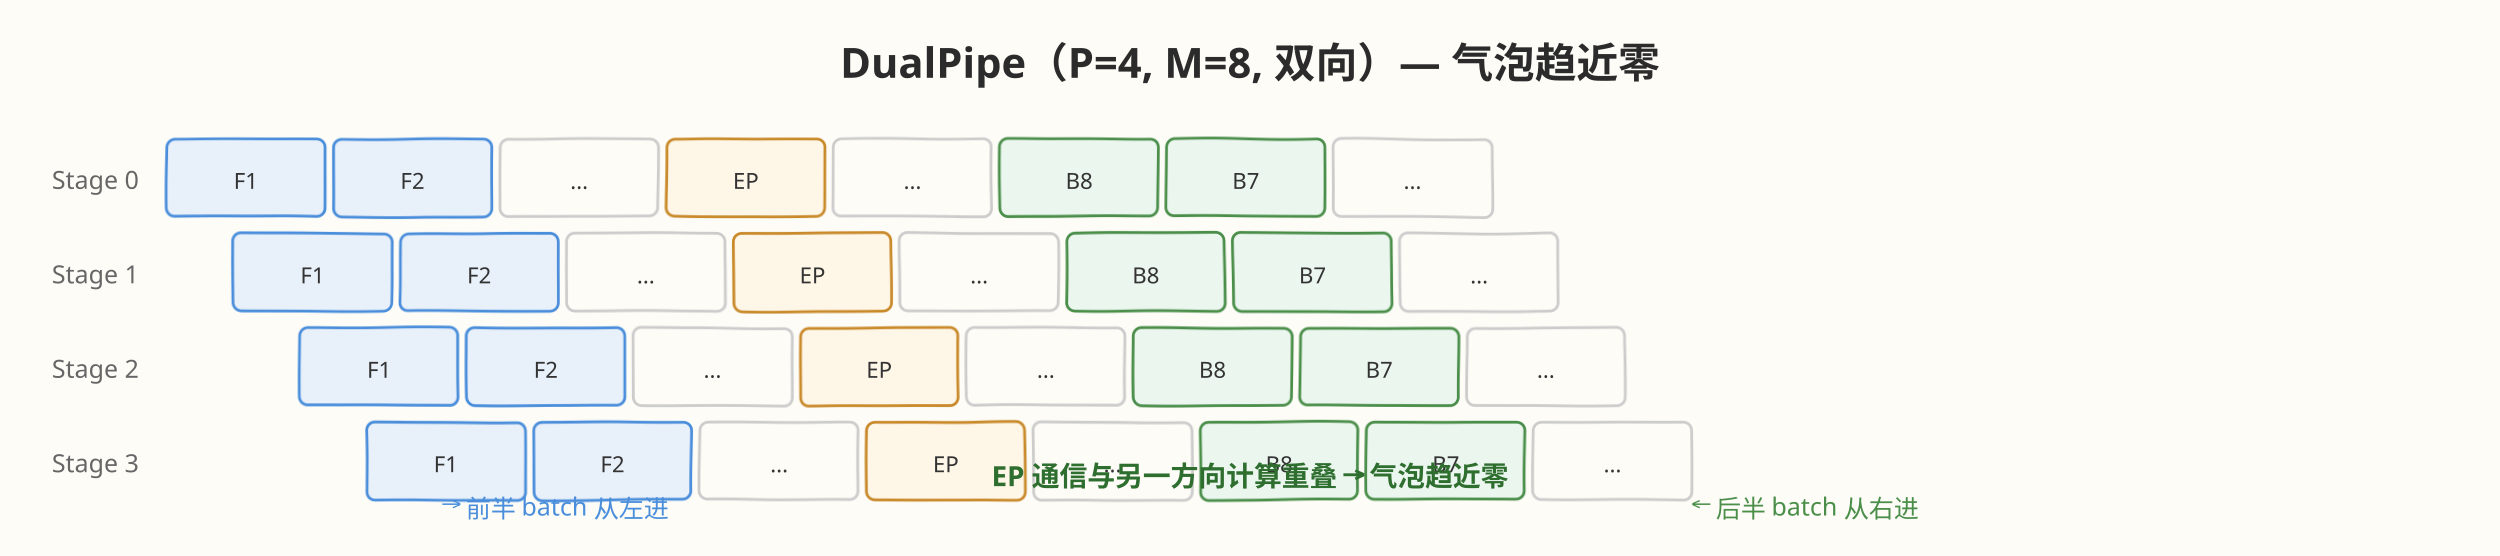
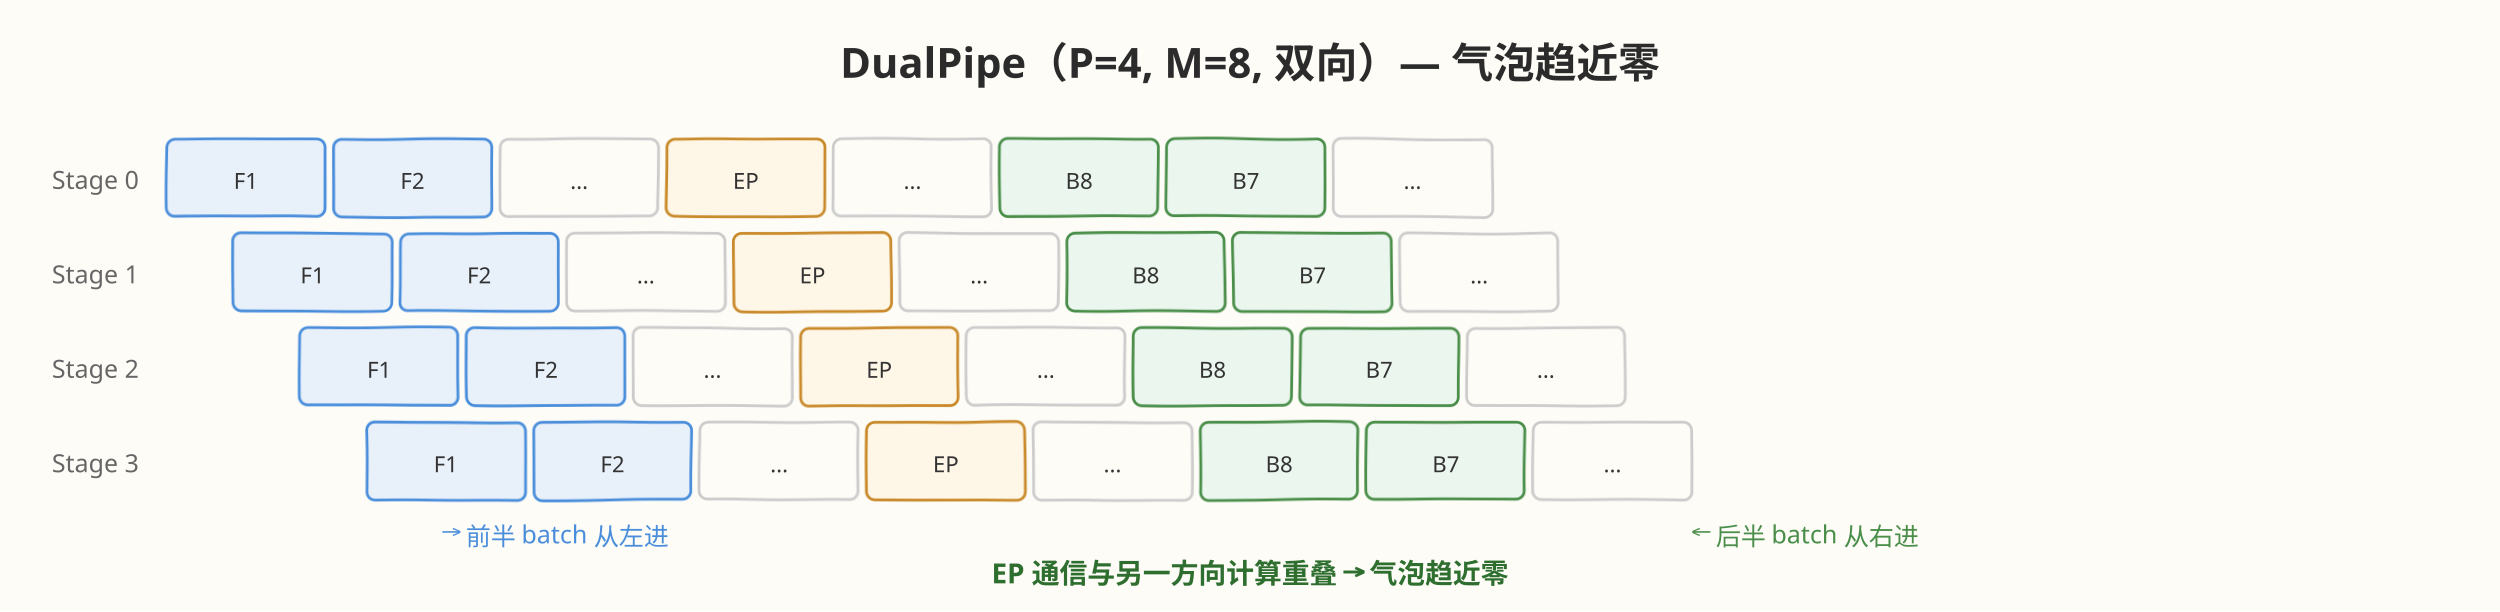
- <svg xmlns="http://www.w3.org/2000/svg" viewBox="0 0 900 200" font-family="'Comic Sans MS','Marker Felt','Segoe UI','Kaiti SC',楷体,cursive">
+ <svg xmlns="http://www.w3.org/2000/svg" viewBox="0 0 900 220" font-family="'Comic Sans MS','Marker Felt','Segoe UI','Kaiti SC',楷体,cursive">
  <defs>
    <filter id="sk" x="-3%" y="-3%" width="106%" height="106%">
      <feTurbulence type="fractalNoise" baseFrequency="0.02" numOctaves="2" seed="42" result="n" />
      <feDisplacementMap in="SourceGraphic" in2="n" scale="1.5" />
    </filter>
    <marker id="ar" markerWidth="9" markerHeight="9" refX="7" refY="4.5" orient="auto">
      <path d="M0,0 L9,4.5 L0,9 z" fill="#5a5a5a" />
    </marker>
    <marker id="ard" markerWidth="9" markerHeight="9" refX="7" refY="4.5" orient="auto">
      <path d="M0,0 L9,4.5 L0,9 z" fill="#b85450" />
    </marker>
  </defs>
-   <rect width="900" height="200" fill="#fdfcf7" />
+   <rect width="900" height="220" fill="#fdfcf7" />
  <text x="450" y="28" text-anchor="middle" font-size="15" fill="#2b2b2b" font-weight="bold">DualPipe（P=4, M=8, 双向）— 气泡趋近零</text>
  <text x="50" y="68.0" text-anchor="end" font-size="9" fill="#666">Stage 0</text>
  <g filter="url(#sk)">
    <rect x="60.0" y="50" width="57" height="28" rx="3" fill="#e8f0fa" stroke="#4a8edb" stroke-width="1.0" />
  </g>
  <text x="88.5" y="68.0" text-anchor="middle" font-size="8" fill="#333">F1</text>
  <g filter="url(#sk)">
    <rect x="120.0" y="50" width="57" height="28" rx="3" fill="#e8f0fa" stroke="#4a8edb" stroke-width="1.0" />
  </g>
  <text x="148.5" y="68.0" text-anchor="middle" font-size="8" fill="#333">F2</text>
  <g filter="url(#sk)">
    <rect x="180.0" y="50" width="57" height="28" rx="3" fill="#fdfcf7" stroke="#ccc" stroke-width="1.0" />
  </g>
  <text x="208.5" y="68.0" text-anchor="middle" font-size="8" fill="#333">...</text>
  <g filter="url(#sk)">
    <rect x="240.0" y="50" width="57" height="28" rx="3" fill="#fef6e6" stroke="#c98a2b" stroke-width="1.0" />
  </g>
  <text x="268.5" y="68.0" text-anchor="middle" font-size="8" fill="#333">EP</text>
  <g filter="url(#sk)">
    <rect x="300.0" y="50" width="57" height="28" rx="3" fill="#fdfcf7" stroke="#ccc" stroke-width="1.0" />
  </g>
  <text x="328.5" y="68.0" text-anchor="middle" font-size="8" fill="#333">...</text>
  <g filter="url(#sk)">
    <rect x="360.0" y="50" width="57" height="28" rx="3" fill="#eaf6ee" stroke="#4a8e4a" stroke-width="1.0" />
  </g>
  <text x="388.5" y="68.0" text-anchor="middle" font-size="8" fill="#333">B8</text>
  <g filter="url(#sk)">
    <rect x="420.0" y="50" width="57" height="28" rx="3" fill="#eaf6ee" stroke="#4a8e4a" stroke-width="1.0" />
  </g>
  <text x="448.5" y="68.0" text-anchor="middle" font-size="8" fill="#333">B7</text>
  <g filter="url(#sk)">
    <rect x="480.0" y="50" width="57" height="28" rx="3" fill="#fdfcf7" stroke="#ccc" stroke-width="1.0" />
  </g>
  <text x="508.5" y="68.0" text-anchor="middle" font-size="8" fill="#333">...</text>
  <text x="50" y="102.0" text-anchor="end" font-size="9" fill="#666">Stage 1</text>
  <g filter="url(#sk)">
    <rect x="84.0" y="84" width="57" height="28" rx="3" fill="#e8f0fa" stroke="#4a8edb" stroke-width="1.0" />
  </g>
  <text x="112.5" y="102.0" text-anchor="middle" font-size="8" fill="#333">F1</text>
  <g filter="url(#sk)">
    <rect x="144.0" y="84" width="57" height="28" rx="3" fill="#e8f0fa" stroke="#4a8edb" stroke-width="1.0" />
  </g>
  <text x="172.5" y="102.0" text-anchor="middle" font-size="8" fill="#333">F2</text>
  <g filter="url(#sk)">
    <rect x="204.0" y="84" width="57" height="28" rx="3" fill="#fdfcf7" stroke="#ccc" stroke-width="1.0" />
  </g>
  <text x="232.5" y="102.0" text-anchor="middle" font-size="8" fill="#333">...</text>
  <g filter="url(#sk)">
    <rect x="264.0" y="84" width="57" height="28" rx="3" fill="#fef6e6" stroke="#c98a2b" stroke-width="1.0" />
  </g>
  <text x="292.5" y="102.0" text-anchor="middle" font-size="8" fill="#333">EP</text>
  <g filter="url(#sk)">
    <rect x="324.0" y="84" width="57" height="28" rx="3" fill="#fdfcf7" stroke="#ccc" stroke-width="1.0" />
  </g>
  <text x="352.5" y="102.0" text-anchor="middle" font-size="8" fill="#333">...</text>
  <g filter="url(#sk)">
    <rect x="384.0" y="84" width="57" height="28" rx="3" fill="#eaf6ee" stroke="#4a8e4a" stroke-width="1.0" />
  </g>
  <text x="412.5" y="102.0" text-anchor="middle" font-size="8" fill="#333">B8</text>
  <g filter="url(#sk)">
    <rect x="444.0" y="84" width="57" height="28" rx="3" fill="#eaf6ee" stroke="#4a8e4a" stroke-width="1.0" />
  </g>
  <text x="472.5" y="102.0" text-anchor="middle" font-size="8" fill="#333">B7</text>
  <g filter="url(#sk)">
    <rect x="504.0" y="84" width="57" height="28" rx="3" fill="#fdfcf7" stroke="#ccc" stroke-width="1.0" />
  </g>
  <text x="532.5" y="102.0" text-anchor="middle" font-size="8" fill="#333">...</text>
  <text x="50" y="136.0" text-anchor="end" font-size="9" fill="#666">Stage 2</text>
  <g filter="url(#sk)">
    <rect x="108.0" y="118" width="57" height="28" rx="3" fill="#e8f0fa" stroke="#4a8edb" stroke-width="1.0" />
  </g>
  <text x="136.5" y="136.0" text-anchor="middle" font-size="8" fill="#333">F1</text>
  <g filter="url(#sk)">
    <rect x="168.0" y="118" width="57" height="28" rx="3" fill="#e8f0fa" stroke="#4a8edb" stroke-width="1.0" />
  </g>
  <text x="196.5" y="136.0" text-anchor="middle" font-size="8" fill="#333">F2</text>
  <g filter="url(#sk)">
    <rect x="228.0" y="118" width="57" height="28" rx="3" fill="#fdfcf7" stroke="#ccc" stroke-width="1.0" />
  </g>
  <text x="256.5" y="136.0" text-anchor="middle" font-size="8" fill="#333">...</text>
  <g filter="url(#sk)">
    <rect x="288.0" y="118" width="57" height="28" rx="3" fill="#fef6e6" stroke="#c98a2b" stroke-width="1.0" />
  </g>
  <text x="316.5" y="136.0" text-anchor="middle" font-size="8" fill="#333">EP</text>
  <g filter="url(#sk)">
    <rect x="348.0" y="118" width="57" height="28" rx="3" fill="#fdfcf7" stroke="#ccc" stroke-width="1.0" />
  </g>
  <text x="376.5" y="136.0" text-anchor="middle" font-size="8" fill="#333">...</text>
  <g filter="url(#sk)">
    <rect x="408.0" y="118" width="57" height="28" rx="3" fill="#eaf6ee" stroke="#4a8e4a" stroke-width="1.0" />
  </g>
  <text x="436.5" y="136.0" text-anchor="middle" font-size="8" fill="#333">B8</text>
  <g filter="url(#sk)">
    <rect x="468.0" y="118" width="57" height="28" rx="3" fill="#eaf6ee" stroke="#4a8e4a" stroke-width="1.0" />
  </g>
  <text x="496.5" y="136.0" text-anchor="middle" font-size="8" fill="#333">B7</text>
  <g filter="url(#sk)">
    <rect x="528.0" y="118" width="57" height="28" rx="3" fill="#fdfcf7" stroke="#ccc" stroke-width="1.0" />
  </g>
  <text x="556.5" y="136.0" text-anchor="middle" font-size="8" fill="#333">...</text>
  <text x="50" y="170.0" text-anchor="end" font-size="9" fill="#666">Stage 3</text>
  <g filter="url(#sk)">
    <rect x="132.0" y="152" width="57" height="28" rx="3" fill="#e8f0fa" stroke="#4a8edb" stroke-width="1.0" />
  </g>
  <text x="160.5" y="170.0" text-anchor="middle" font-size="8" fill="#333">F1</text>
  <g filter="url(#sk)">
    <rect x="192.0" y="152" width="57" height="28" rx="3" fill="#e8f0fa" stroke="#4a8edb" stroke-width="1.0" />
  </g>
  <text x="220.5" y="170.0" text-anchor="middle" font-size="8" fill="#333">F2</text>
  <g filter="url(#sk)">
    <rect x="252.0" y="152" width="57" height="28" rx="3" fill="#fdfcf7" stroke="#ccc" stroke-width="1.0" />
  </g>
  <text x="280.5" y="170.0" text-anchor="middle" font-size="8" fill="#333">...</text>
  <g filter="url(#sk)">
    <rect x="312.0" y="152" width="57" height="28" rx="3" fill="#fef6e6" stroke="#c98a2b" stroke-width="1.0" />
  </g>
  <text x="340.5" y="170.0" text-anchor="middle" font-size="8" fill="#333">EP</text>
  <g filter="url(#sk)">
    <rect x="372.0" y="152" width="57" height="28" rx="3" fill="#fdfcf7" stroke="#ccc" stroke-width="1.0" />
  </g>
  <text x="400.5" y="170.0" text-anchor="middle" font-size="8" fill="#333">...</text>
  <g filter="url(#sk)">
    <rect x="432.0" y="152" width="57" height="28" rx="3" fill="#eaf6ee" stroke="#4a8e4a" stroke-width="1.0" />
  </g>
  <text x="460.5" y="170.0" text-anchor="middle" font-size="8" fill="#333">B8</text>
  <g filter="url(#sk)">
    <rect x="492.0" y="152" width="57" height="28" rx="3" fill="#eaf6ee" stroke="#4a8e4a" stroke-width="1.0" />
  </g>
  <text x="520.5" y="170.0" text-anchor="middle" font-size="8" fill="#333">B7</text>
  <g filter="url(#sk)">
    <rect x="552.0" y="152" width="57" height="28" rx="3" fill="#fdfcf7" stroke="#ccc" stroke-width="1.0" />
  </g>
  <text x="580.5" y="170.0" text-anchor="middle" font-size="8" fill="#333">...</text>
-   <text x="200" y="185" text-anchor="middle" font-size="9" fill="#4a8edb">→ 前半 batch 从左进</text>
-   <text x="650" y="185" text-anchor="middle" font-size="9" fill="#4a8e4a">← 后半 batch 从右进</text>
-   <text x="450" y="175" text-anchor="middle" font-size="10" fill="#2e6e2e" font-weight="bold">EP 通信与另一方向计算重叠 → 气泡趋近零</text>
+   <text x="200" y="195" text-anchor="middle" font-size="9" fill="#4a8edb">→ 前半 batch 从左进</text>
+   <text x="650" y="195" text-anchor="middle" font-size="9" fill="#4a8e4a">← 后半 batch 从右进</text>
+   <text x="450" y="210" text-anchor="middle" font-size="10" fill="#2e6e2e" font-weight="bold">EP 通信与另一方向计算重叠 → 气泡趋近零</text>
</svg>
